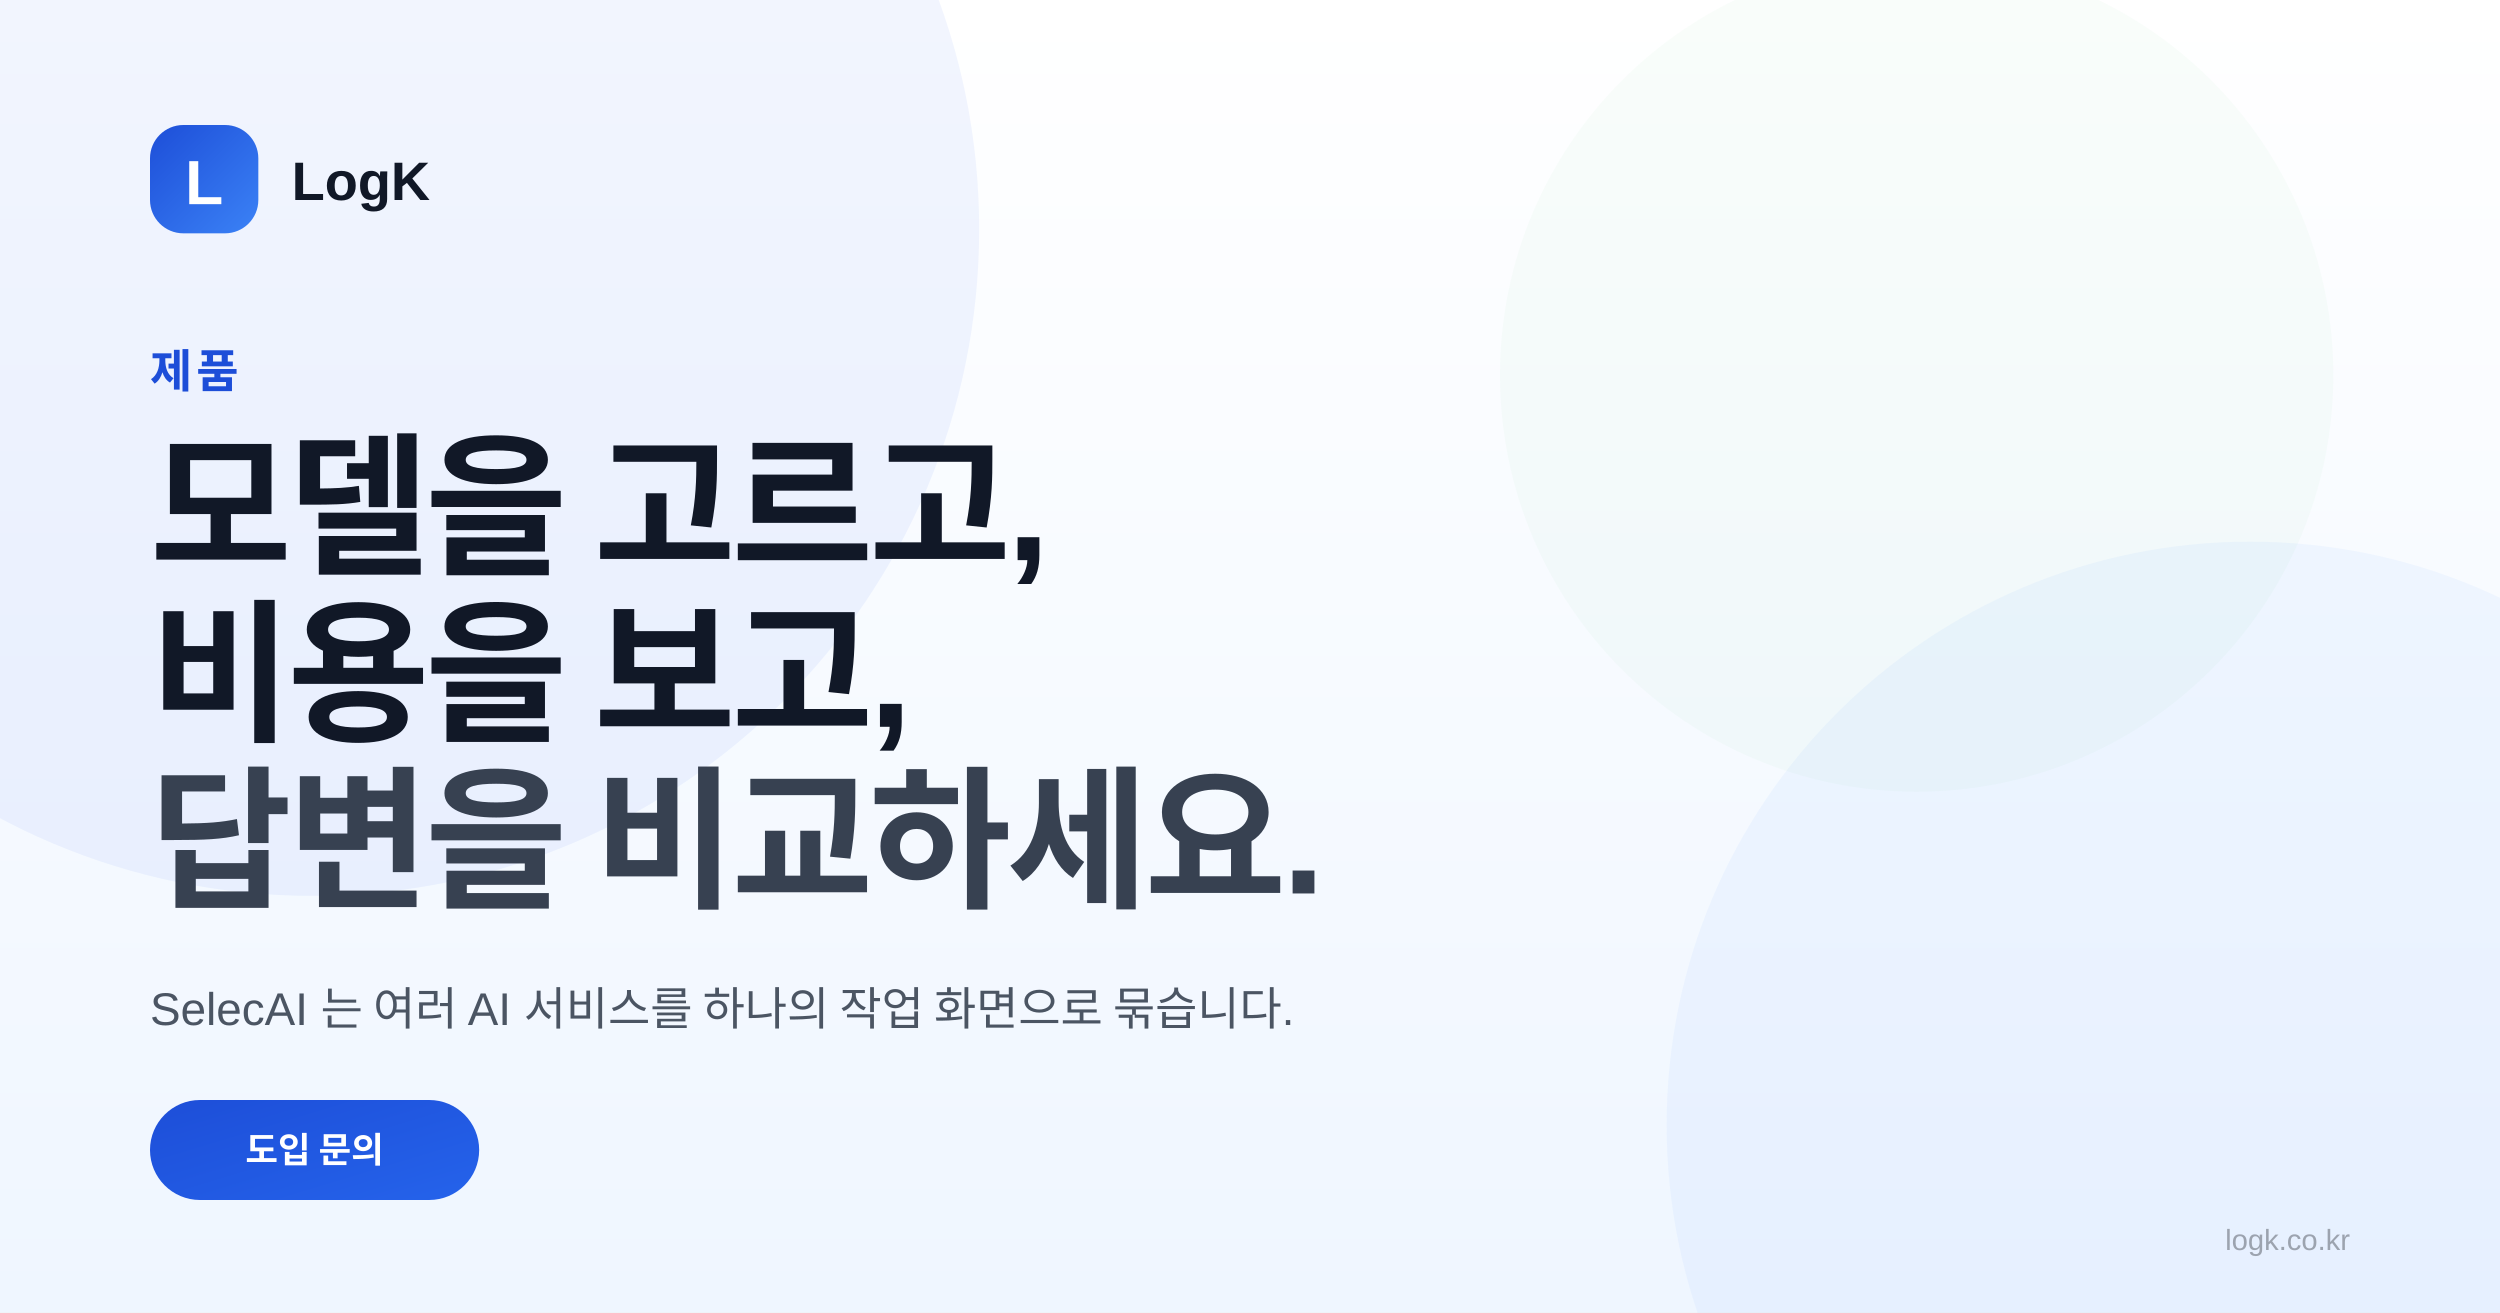
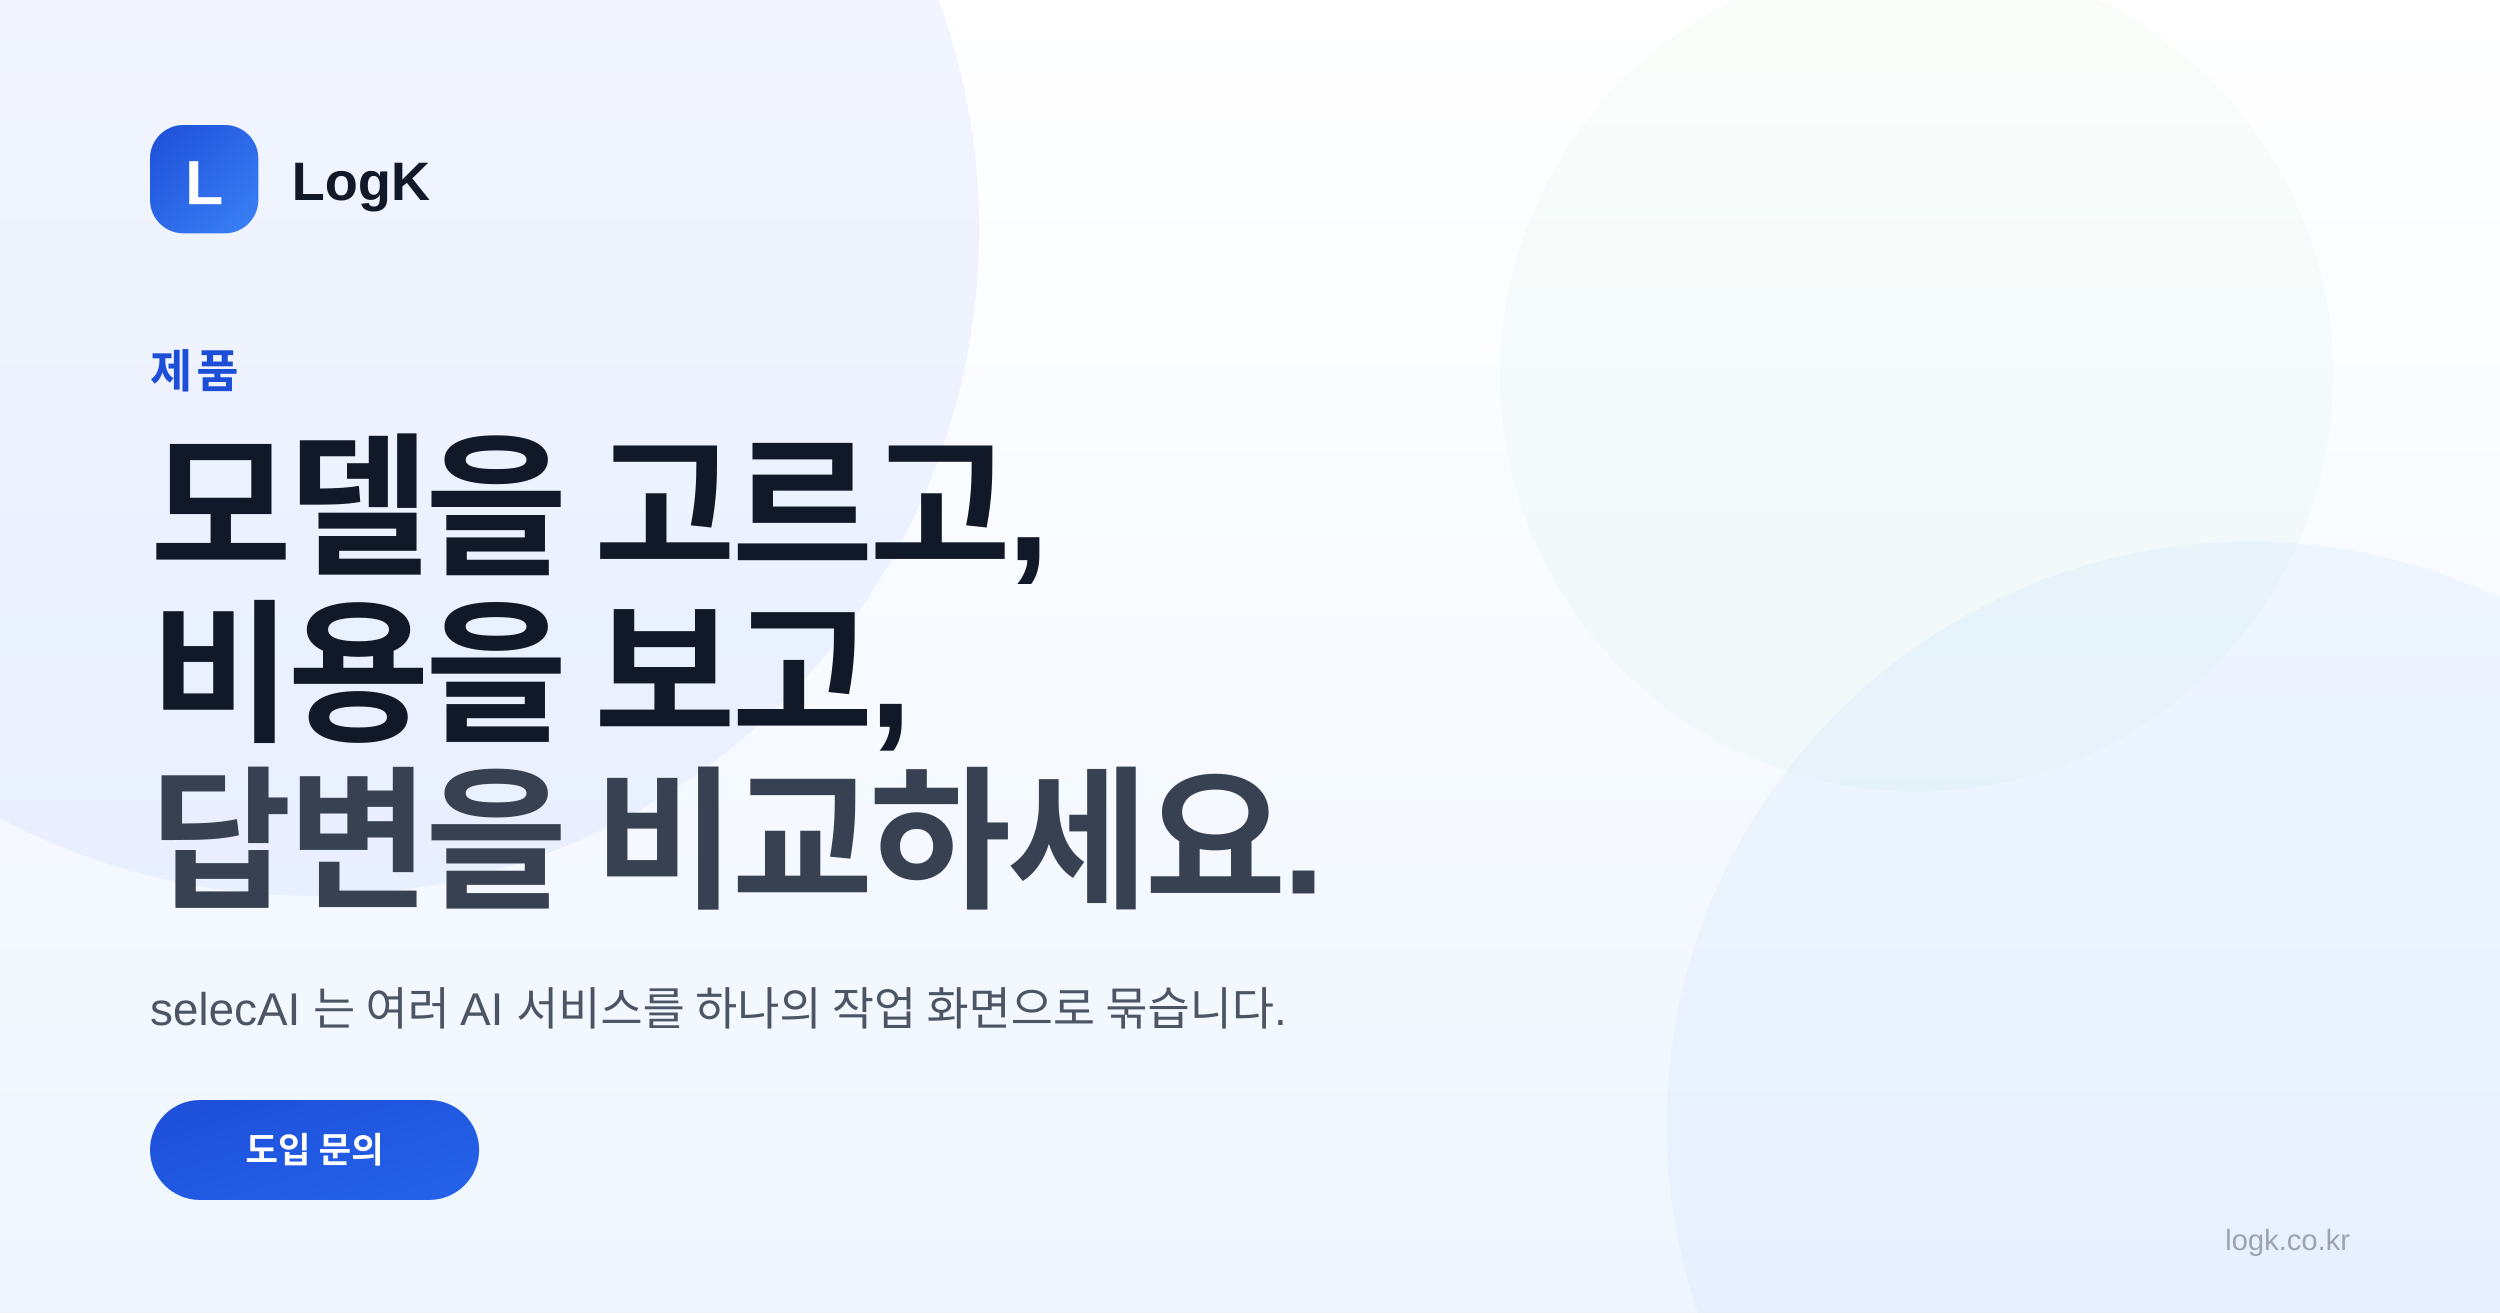
<svg xmlns="http://www.w3.org/2000/svg" viewBox="0 0 1200 630" width="1200" height="630">
  <defs>
    <linearGradient id="bg" x1="0" y1="0" x2="0" y2="1">
      <stop offset="0%" stop-color="#FFFFFF" />
      <stop offset="100%" stop-color="#EFF6FF" />
    </linearGradient>
    <linearGradient id="brand-mark" x1="0" y1="0" x2="1" y2="1">
      <stop offset="0%" stop-color="#1D4ED8" />
      <stop offset="100%" stop-color="#3B82F6" />
    </linearGradient>
    <linearGradient id="cta" x1="0" y1="0" x2="1" y2="1">
      <stop offset="0%" stop-color="#1D4ED8" />
      <stop offset="100%" stop-color="#2563EB" />
    </linearGradient>
  </defs>
  <rect width="1200" height="630" fill="url(#bg)" />
  <circle cx="150" cy="110" r="320" fill="#2563EB" fill-opacity="0.06" />
  <circle cx="1080" cy="540" r="280" fill="#3B82F6" fill-opacity="0.05" />
  <circle cx="920" cy="180" r="200" fill="#22C55E" fill-opacity="0.03" />
  <rect x="72" y="60" width="52" height="52" rx="16" fill="url(#brand-mark)" />
  <text x="98" y="98" text-anchor="middle" font-family="Pretendard,system-ui,-apple-system,'Apple SD Gothic Neo','Malgun Gothic','Noto Sans KR',Arial,sans-serif" font-size="30" font-weight="800" fill="white">L</text>
  <text x="140" y="96" font-family="Pretendard,system-ui,-apple-system,'Apple SD Gothic Neo','Malgun Gothic','Noto Sans KR',Arial,sans-serif" font-size="26" font-weight="700" fill="#111827">LogK</text>
  <text x="72" y="186" font-family="Pretendard,system-ui,-apple-system,'Apple SD Gothic Neo','Malgun Gothic','Noto Sans KR',Arial,sans-serif" font-size="22" font-weight="600" fill="#1D4ED8" letter-spacing="2">제품</text>
  <text x="72" y="270" font-family="Pretendard,system-ui,-apple-system,'Apple SD Gothic Neo','Malgun Gothic','Noto Sans KR',Arial,sans-serif" font-size="74" font-weight="800" fill="#111827" letter-spacing="-2">모델을 고르고,</text>
  <text x="72" y="350" font-family="Pretendard,system-ui,-apple-system,'Apple SD Gothic Neo','Malgun Gothic','Noto Sans KR',Arial,sans-serif" font-size="74" font-weight="800" fill="#111827" letter-spacing="-2">비용을 보고,</text>
  <text x="72" y="430" font-family="Pretendard,system-ui,-apple-system,'Apple SD Gothic Neo','Malgun Gothic','Noto Sans KR',Arial,sans-serif" font-size="74" font-weight="800" fill="#374151" letter-spacing="-2">답변을 비교하세요.</text>
-   <text x="72" y="492" font-family="Pretendard,system-ui,-apple-system,'Apple SD Gothic Neo','Malgun Gothic','Noto Sans KR',Arial,sans-serif" font-size="22" fill="#4B5563">SelecAI 는 여러 AI 서비스를 하나의 작업 화면으로 묶습니다.</text>
+   <text x="72" y="492" font-family="Pretendard,system-ui,-apple-system,'Apple SD Gothic Neo','Malgun Gothic','Noto Sans KR',Arial,sans-serif" font-size="22" fill="#4B5563">selecAI 는 여러 AI 서비스를 하나의 작업 화면으로 묶습니다.</text>
  <rect x="72" y="528" width="158" height="48" rx="24" fill="url(#cta)" />
  <text x="151" y="558" text-anchor="middle" font-family="Pretendard,system-ui,-apple-system,'Apple SD Gothic Neo','Malgun Gothic','Noto Sans KR',Arial,sans-serif" font-size="17" font-weight="600" fill="white">도입 문의</text>
  <text x="1128" y="600" text-anchor="end" font-family="Pretendard,system-ui,-apple-system,Arial,sans-serif" font-size="14" fill="#9CA3AF">logk.co.kr</text>
</svg>
